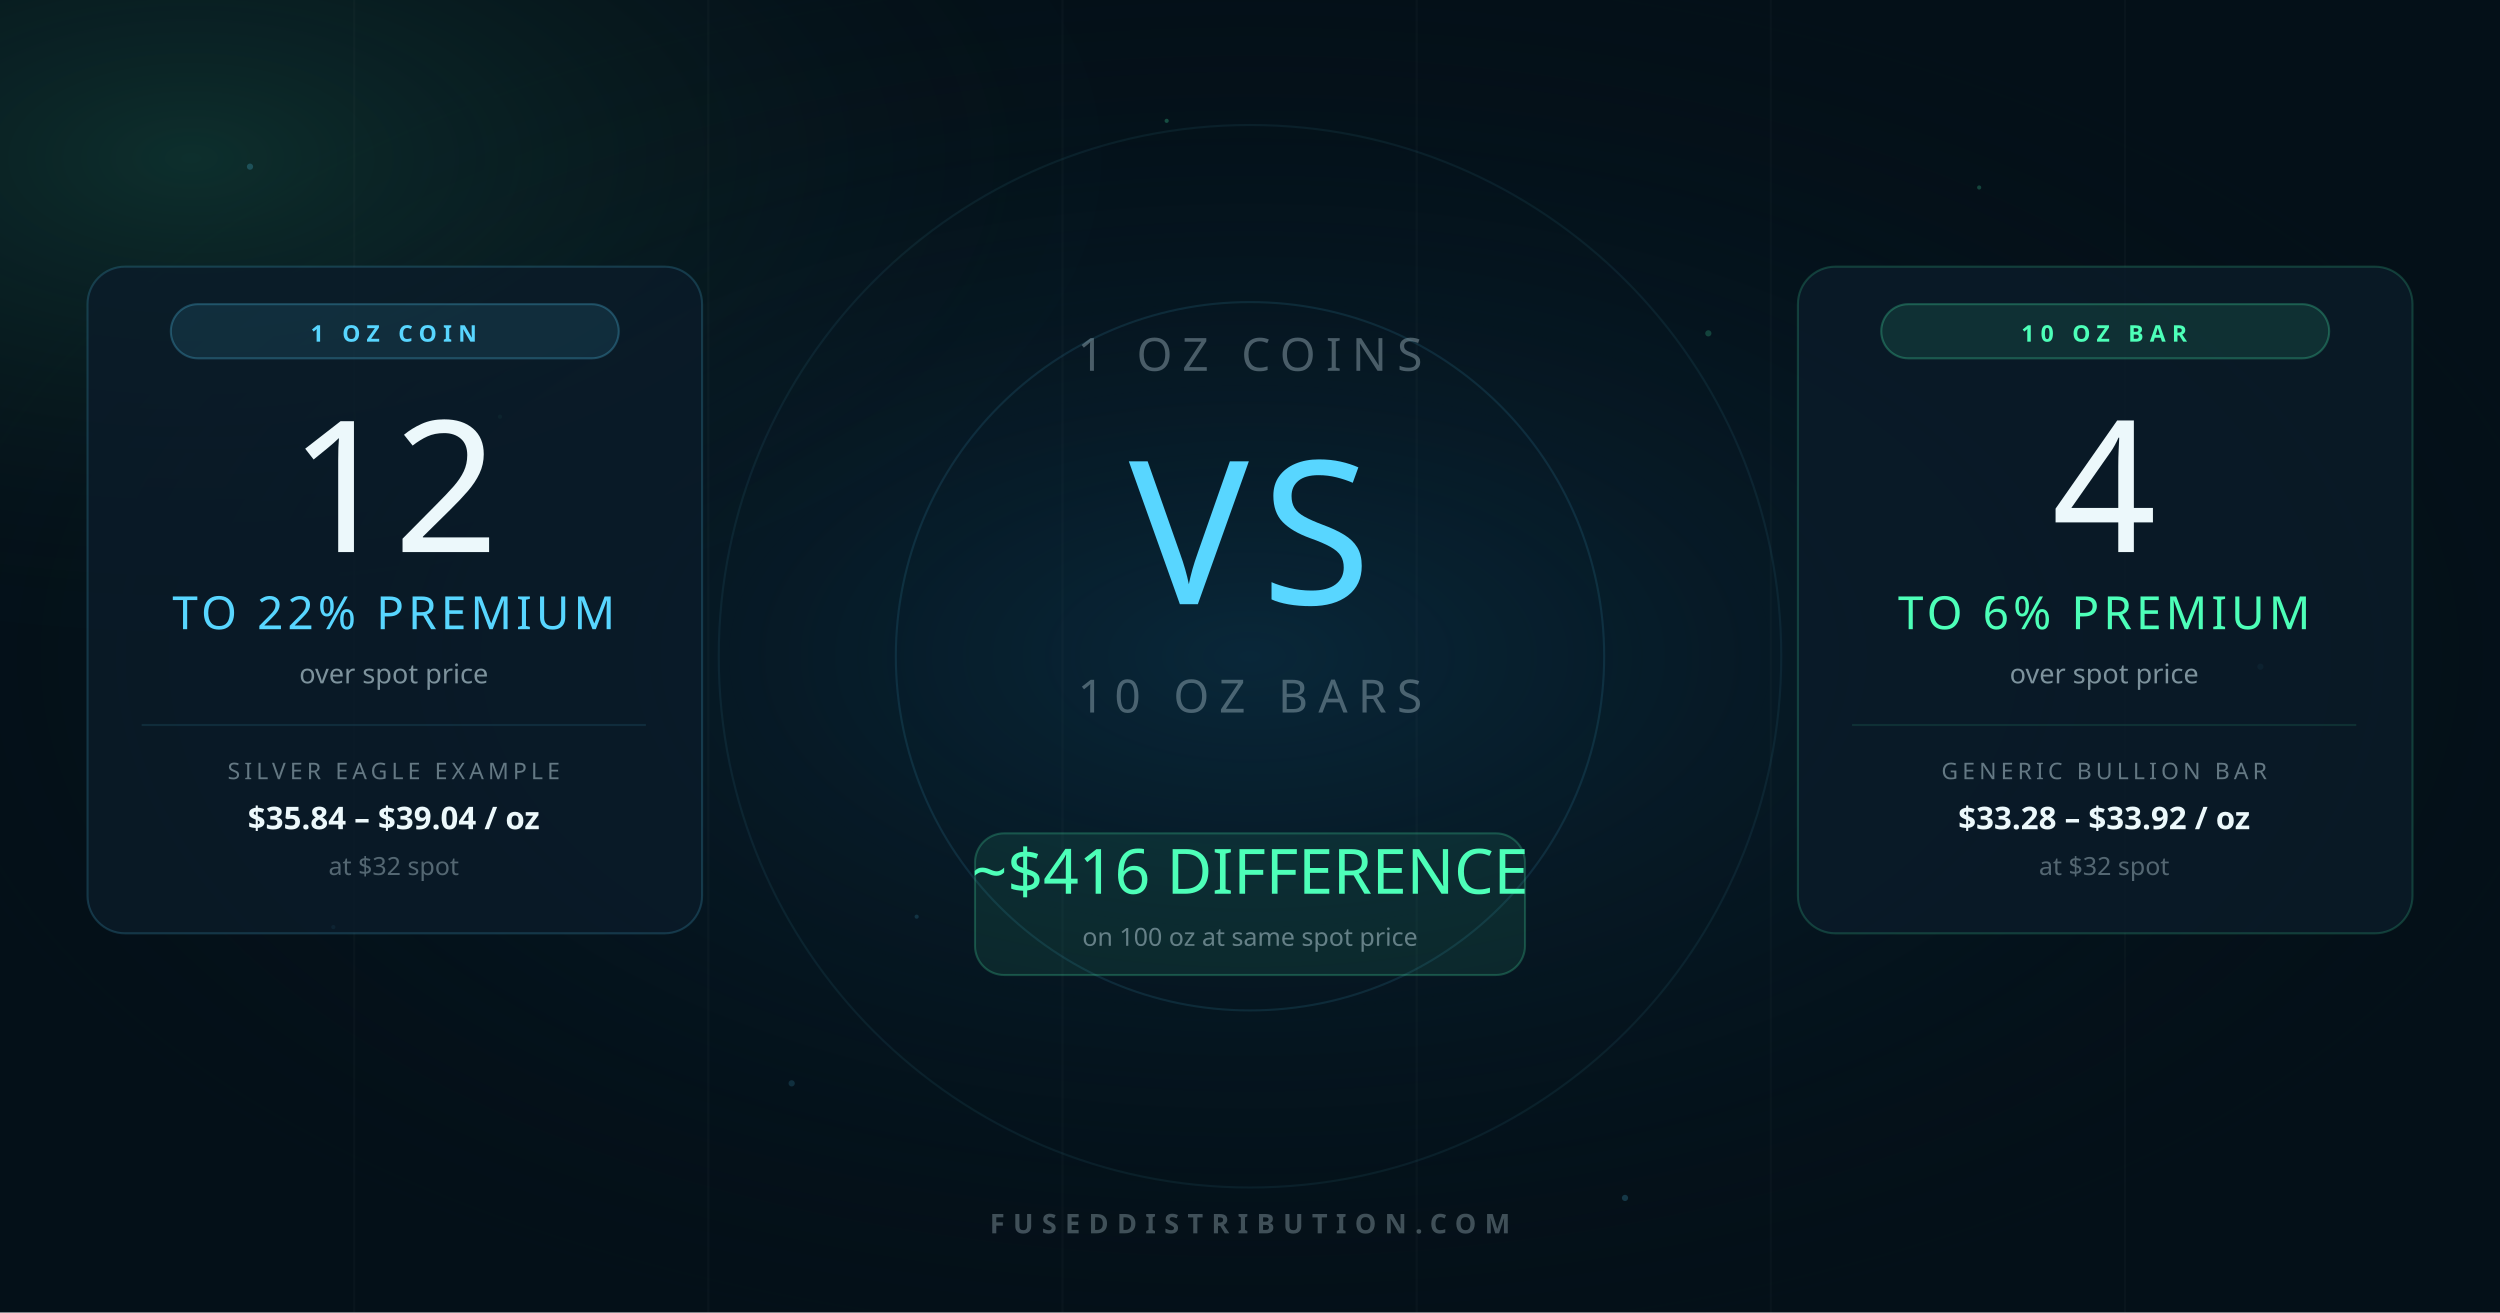
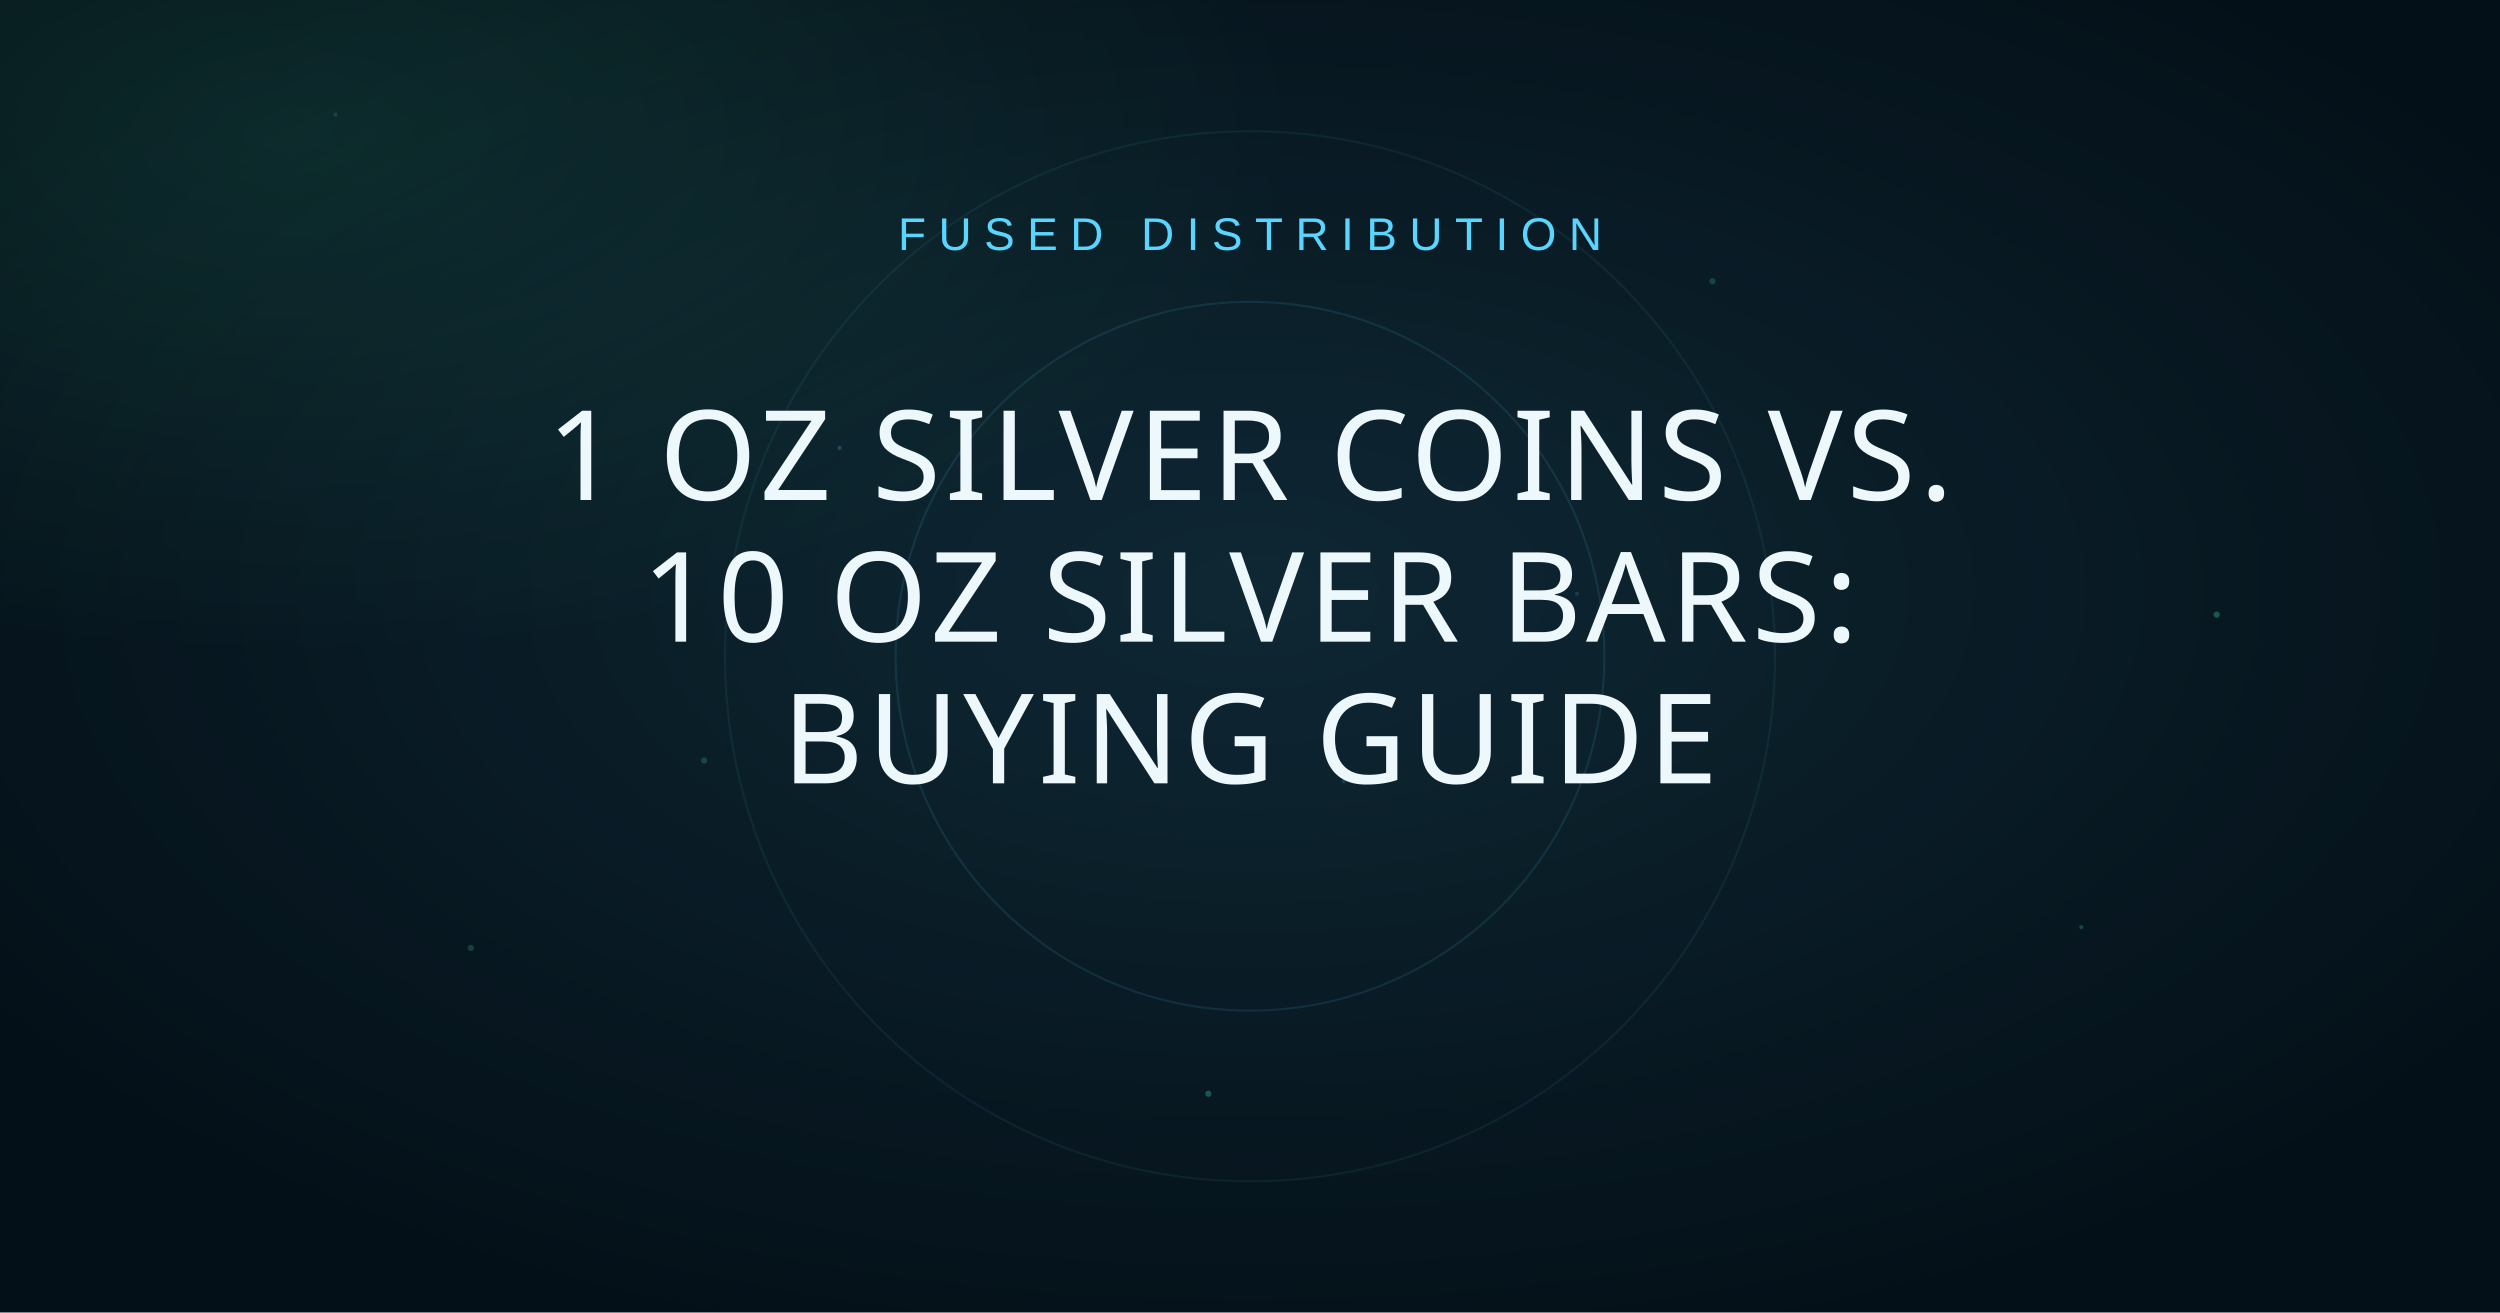
<svg xmlns="http://www.w3.org/2000/svg" width="1200" height="630" viewBox="0 0 1200 630">
-   <defs>
-     <radialGradient id="cg" cx="50%" cy="50%" r="55%">
-       <stop offset="0%" stop-color="#0d3a54" stop-opacity="0.55" />
-       <stop offset="100%" stop-color="#041018" stop-opacity="0" />
-     </radialGradient>
-     <radialGradient id="gg" cx="8%" cy="12%" r="40%">
-       <stop offset="0%" stop-color="#4dffb8" stop-opacity="0.13" />
-       <stop offset="100%" stop-color="#041018" stop-opacity="0" />
-     </radialGradient>
-   </defs>
  <rect width="1200" height="630" fill="#041018" />
-   <rect width="1200" height="630" fill="url(#cg)" />
-   <rect width="1200" height="630" fill="url(#gg)" />
-   <line x1="170" y1="0" x2="170" y2="630" stroke="rgba(255,255,255,0.022)" stroke-width="1" />
-   <line x1="340" y1="0" x2="340" y2="630" stroke="rgba(255,255,255,0.022)" stroke-width="1" />
-   <line x1="510" y1="0" x2="510" y2="630" stroke="rgba(255,255,255,0.022)" stroke-width="1" />
-   <line x1="680" y1="0" x2="680" y2="630" stroke="rgba(255,255,255,0.022)" stroke-width="1" />
-   <line x1="850" y1="0" x2="850" y2="630" stroke="rgba(255,255,255,0.022)" stroke-width="1" />
-   <line x1="1020" y1="0" x2="1020" y2="630" stroke="rgba(255,255,255,0.022)" stroke-width="1" />
-   <circle cx="600" cy="315" r="255" fill="none" stroke="#58d6ff" stroke-width="1" stroke-opacity="0.07" />
-   <circle cx="600" cy="315" r="170" fill="none" stroke="#58d6ff" stroke-width="1" stroke-opacity="0.11" />
-   <circle cx="120" cy="80" r="1.5" fill="#58d6ff" fill-opacity="0.22" />
-   <circle cx="240" cy="200" r="1" fill="#4dffb8" fill-opacity="0.18" />
-   <circle cx="380" cy="520" r="1.5" fill="#58d6ff" fill-opacity="0.15" />
-   <circle cx="560" cy="58" r="1" fill="#4dffb8" fill-opacity="0.25" />
-   <circle cx="780" cy="575" r="1.5" fill="#58d6ff" fill-opacity="0.20" />
-   <circle cx="950" cy="90" r="1" fill="#4dffb8" fill-opacity="0.22" />
-   <circle cx="1085" cy="320" r="1.5" fill="#58d6ff" fill-opacity="0.18" />
-   <circle cx="440" cy="440" r="1" fill="#58d6ff" fill-opacity="0.15" />
-   <circle cx="820" cy="160" r="1.5" fill="#4dffb8" fill-opacity="0.20" />
-   <circle cx="160" cy="445" r="1" fill="#58d6ff" fill-opacity="0.25" />
-   <rect x="42" y="128" width="295" height="320" rx="18" fill="rgba(11,28,42,0.78)" stroke="rgba(88,214,255,0.18)" stroke-width="1" />
-   <rect x="82" y="146" width="215" height="26" rx="13" fill="rgba(88,214,255,0.10)" stroke="rgba(88,214,255,0.25)" stroke-width="1" />
-   <text x="189" y="164" text-anchor="middle" font-family="Trebuchet MS,sans-serif" font-size="11" font-weight="800" letter-spacing="3" fill="#58d6ff">1 OZ COIN</text>
-   <text x="189" y="265" text-anchor="middle" font-family="Impact,Haettenschweiler,Arial Narrow Bold,sans-serif" font-size="88" fill="#ecf8fb">12</text>
-   <text x="189" y="302" text-anchor="middle" font-family="Impact,Haettenschweiler,Arial Narrow Bold,sans-serif" font-size="22" letter-spacing="2" fill="#58d6ff">TO 22% PREMIUM</text>
-   <text x="189" y="328" text-anchor="middle" font-family="Trebuchet MS,sans-serif" font-size="13" fill="rgba(175,198,207,0.70)">over spot price</text>
-   <line x1="68" y1="348" x2="310" y2="348" stroke="rgba(88,214,255,0.10)" stroke-width="1" />
-   <text x="189" y="374" text-anchor="middle" font-family="Trebuchet MS,sans-serif" font-size="11" fill="rgba(175,198,207,0.55)" letter-spacing="2">SILVER EAGLE EXAMPLE</text>
-   <text x="189" y="398" text-anchor="middle" font-family="Trebuchet MS,sans-serif" font-size="15" fill="#ecf8fb" font-weight="700">$35.84 – $39.04 / oz</text>
-   <text x="189" y="420" text-anchor="middle" font-family="Trebuchet MS,sans-serif" font-size="12" fill="rgba(175,198,207,0.45)">at $32 spot</text>
-   <text x="600" y="178" text-anchor="middle" font-family="Impact,Haettenschweiler,Arial Narrow Bold,sans-serif" font-size="22" letter-spacing="5" fill="rgba(175,198,207,0.40)">1 OZ COINS</text>
-   <text x="600" y="290" text-anchor="middle" font-family="Impact,Haettenschweiler,Arial Narrow Bold,sans-serif" font-size="96" letter-spacing="6" fill="#58d6ff">VS</text>
-   <text x="600" y="342" text-anchor="middle" font-family="Impact,Haettenschweiler,Arial Narrow Bold,sans-serif" font-size="22" letter-spacing="5" fill="rgba(175,198,207,0.40)">10 OZ BARS</text>
-   <rect x="468" y="400" width="264" height="68" rx="14" fill="rgba(77,255,184,0.08)" stroke="rgba(77,255,184,0.22)" stroke-width="1" />
-   <text x="600" y="429" text-anchor="middle" font-family="Impact,Haettenschweiler,Arial Narrow Bold,sans-serif" font-size="30" fill="#4dffb8">~$416 DIFFERENCE</text>
-   <text x="600" y="454" text-anchor="middle" font-family="Trebuchet MS,sans-serif" font-size="12" fill="rgba(175,198,207,0.55)">on 100 oz at same spot price</text>
-   <rect x="863" y="128" width="295" height="320" rx="18" fill="rgba(11,28,42,0.78)" stroke="rgba(77,255,184,0.18)" stroke-width="1" />
-   <rect x="903" y="146" width="215" height="26" rx="13" fill="rgba(77,255,184,0.10)" stroke="rgba(77,255,184,0.25)" stroke-width="1" />
-   <text x="1010" y="164" text-anchor="middle" font-family="Trebuchet MS,sans-serif" font-size="11" font-weight="800" letter-spacing="3" fill="#4dffb8">10 OZ BAR</text>
-   <text x="1010" y="265" text-anchor="middle" font-family="Impact,Haettenschweiler,Arial Narrow Bold,sans-serif" font-size="88" fill="#ecf8fb">4</text>
-   <text x="1010" y="302" text-anchor="middle" font-family="Impact,Haettenschweiler,Arial Narrow Bold,sans-serif" font-size="22" letter-spacing="2" fill="#4dffb8">TO 6% PREMIUM</text>
-   <text x="1010" y="328" text-anchor="middle" font-family="Trebuchet MS,sans-serif" font-size="13" fill="rgba(175,198,207,0.70)">over spot price</text>
-   <line x1="889" y1="348" x2="1131" y2="348" stroke="rgba(77,255,184,0.10)" stroke-width="1" />
-   <text x="1010" y="374" text-anchor="middle" font-family="Trebuchet MS,sans-serif" font-size="11" fill="rgba(175,198,207,0.55)" letter-spacing="2">GENERIC BULLION BAR</text>
-   <text x="1010" y="398" text-anchor="middle" font-family="Trebuchet MS,sans-serif" font-size="15" fill="#ecf8fb" font-weight="700">$33.28 – $33.92 / oz</text>
-   <text x="1010" y="420" text-anchor="middle" font-family="Trebuchet MS,sans-serif" font-size="12" fill="rgba(175,198,207,0.45)">at $32 spot</text>
-   <text x="600" y="592" text-anchor="middle" font-family="Trebuchet MS,sans-serif" font-size="13" font-weight="800" letter-spacing="4" fill="rgba(175,198,207,0.35)">FUSEDDISTRIBUTION.COM</text>
+   <radialGradient id="g1" cx="50%" cy="45%" r="60%">
+     <stop offset="0%" stop-color="#58d6ff" stop-opacity="0.12" />
+     <stop offset="100%" stop-color="#58d6ff" stop-opacity="0" />
+   </radialGradient>
+   <radialGradient id="g2" cx="12%" cy="10%" r="40%">
+     <stop offset="0%" stop-color="#4dffb8" stop-opacity="0.10" />
+     <stop offset="100%" stop-color="#4dffb8" stop-opacity="0" />
+   </radialGradient>
+   <rect width="1200" height="630" fill="url(#g1)" />
+   <rect width="1200" height="630" fill="url(#g2)" />
+   <circle cx="600" cy="315" r="252" fill="none" stroke="#58d6ff" stroke-opacity="0.07" />
+   <circle cx="600" cy="315" r="170.1" fill="none" stroke="#58d6ff" stroke-opacity="0.11" />
+   <circle cx="757" cy="285" r="1" fill="#58d6ff" opacity="0.15" />
+   <circle cx="338" cy="365" r="1.5" fill="#4dffb8" opacity="0.19" />
+   <circle cx="999" cy="445" r="1" fill="#58d6ff" opacity="0.23" />
+   <circle cx="580" cy="525" r="1.5" fill="#4dffb8" opacity="0.27" />
+   <circle cx="161" cy="55" r="1" fill="#58d6ff" opacity="0.15" />
+   <circle cx="822" cy="135" r="1.5" fill="#4dffb8" opacity="0.19" />
+   <circle cx="403" cy="215" r="1" fill="#58d6ff" opacity="0.23" />
+   <circle cx="1064" cy="295" r="1.5" fill="#4dffb8" opacity="0.27" />
+   <circle cx="645" cy="375" r="1" fill="#58d6ff" opacity="0.15" />
+   <circle cx="226" cy="455" r="1.5" fill="#4dffb8" opacity="0.19" />
+   <text x="600" y="120" font-family="Arial, sans-serif" font-size="22" fill="#58d6ff" text-anchor="middle" letter-spacing="6">FUSED DISTRIBUTION</text>
+   <text x="600" y="240" font-family="Impact, Haettenschweiler, sans-serif" font-size="60" fill="#ecf8fb" text-anchor="middle" letter-spacing="2">1 OZ SILVER COINS VS.</text>
+   <text x="600" y="308" font-family="Impact, Haettenschweiler, sans-serif" font-size="60" fill="#ecf8fb" text-anchor="middle" letter-spacing="2">10 OZ SILVER BARS:</text>
+   <text x="600" y="376" font-family="Impact, Haettenschweiler, sans-serif" font-size="60" fill="#ecf8fb" text-anchor="middle" letter-spacing="2">BUYING GUIDE</text>
</svg>
